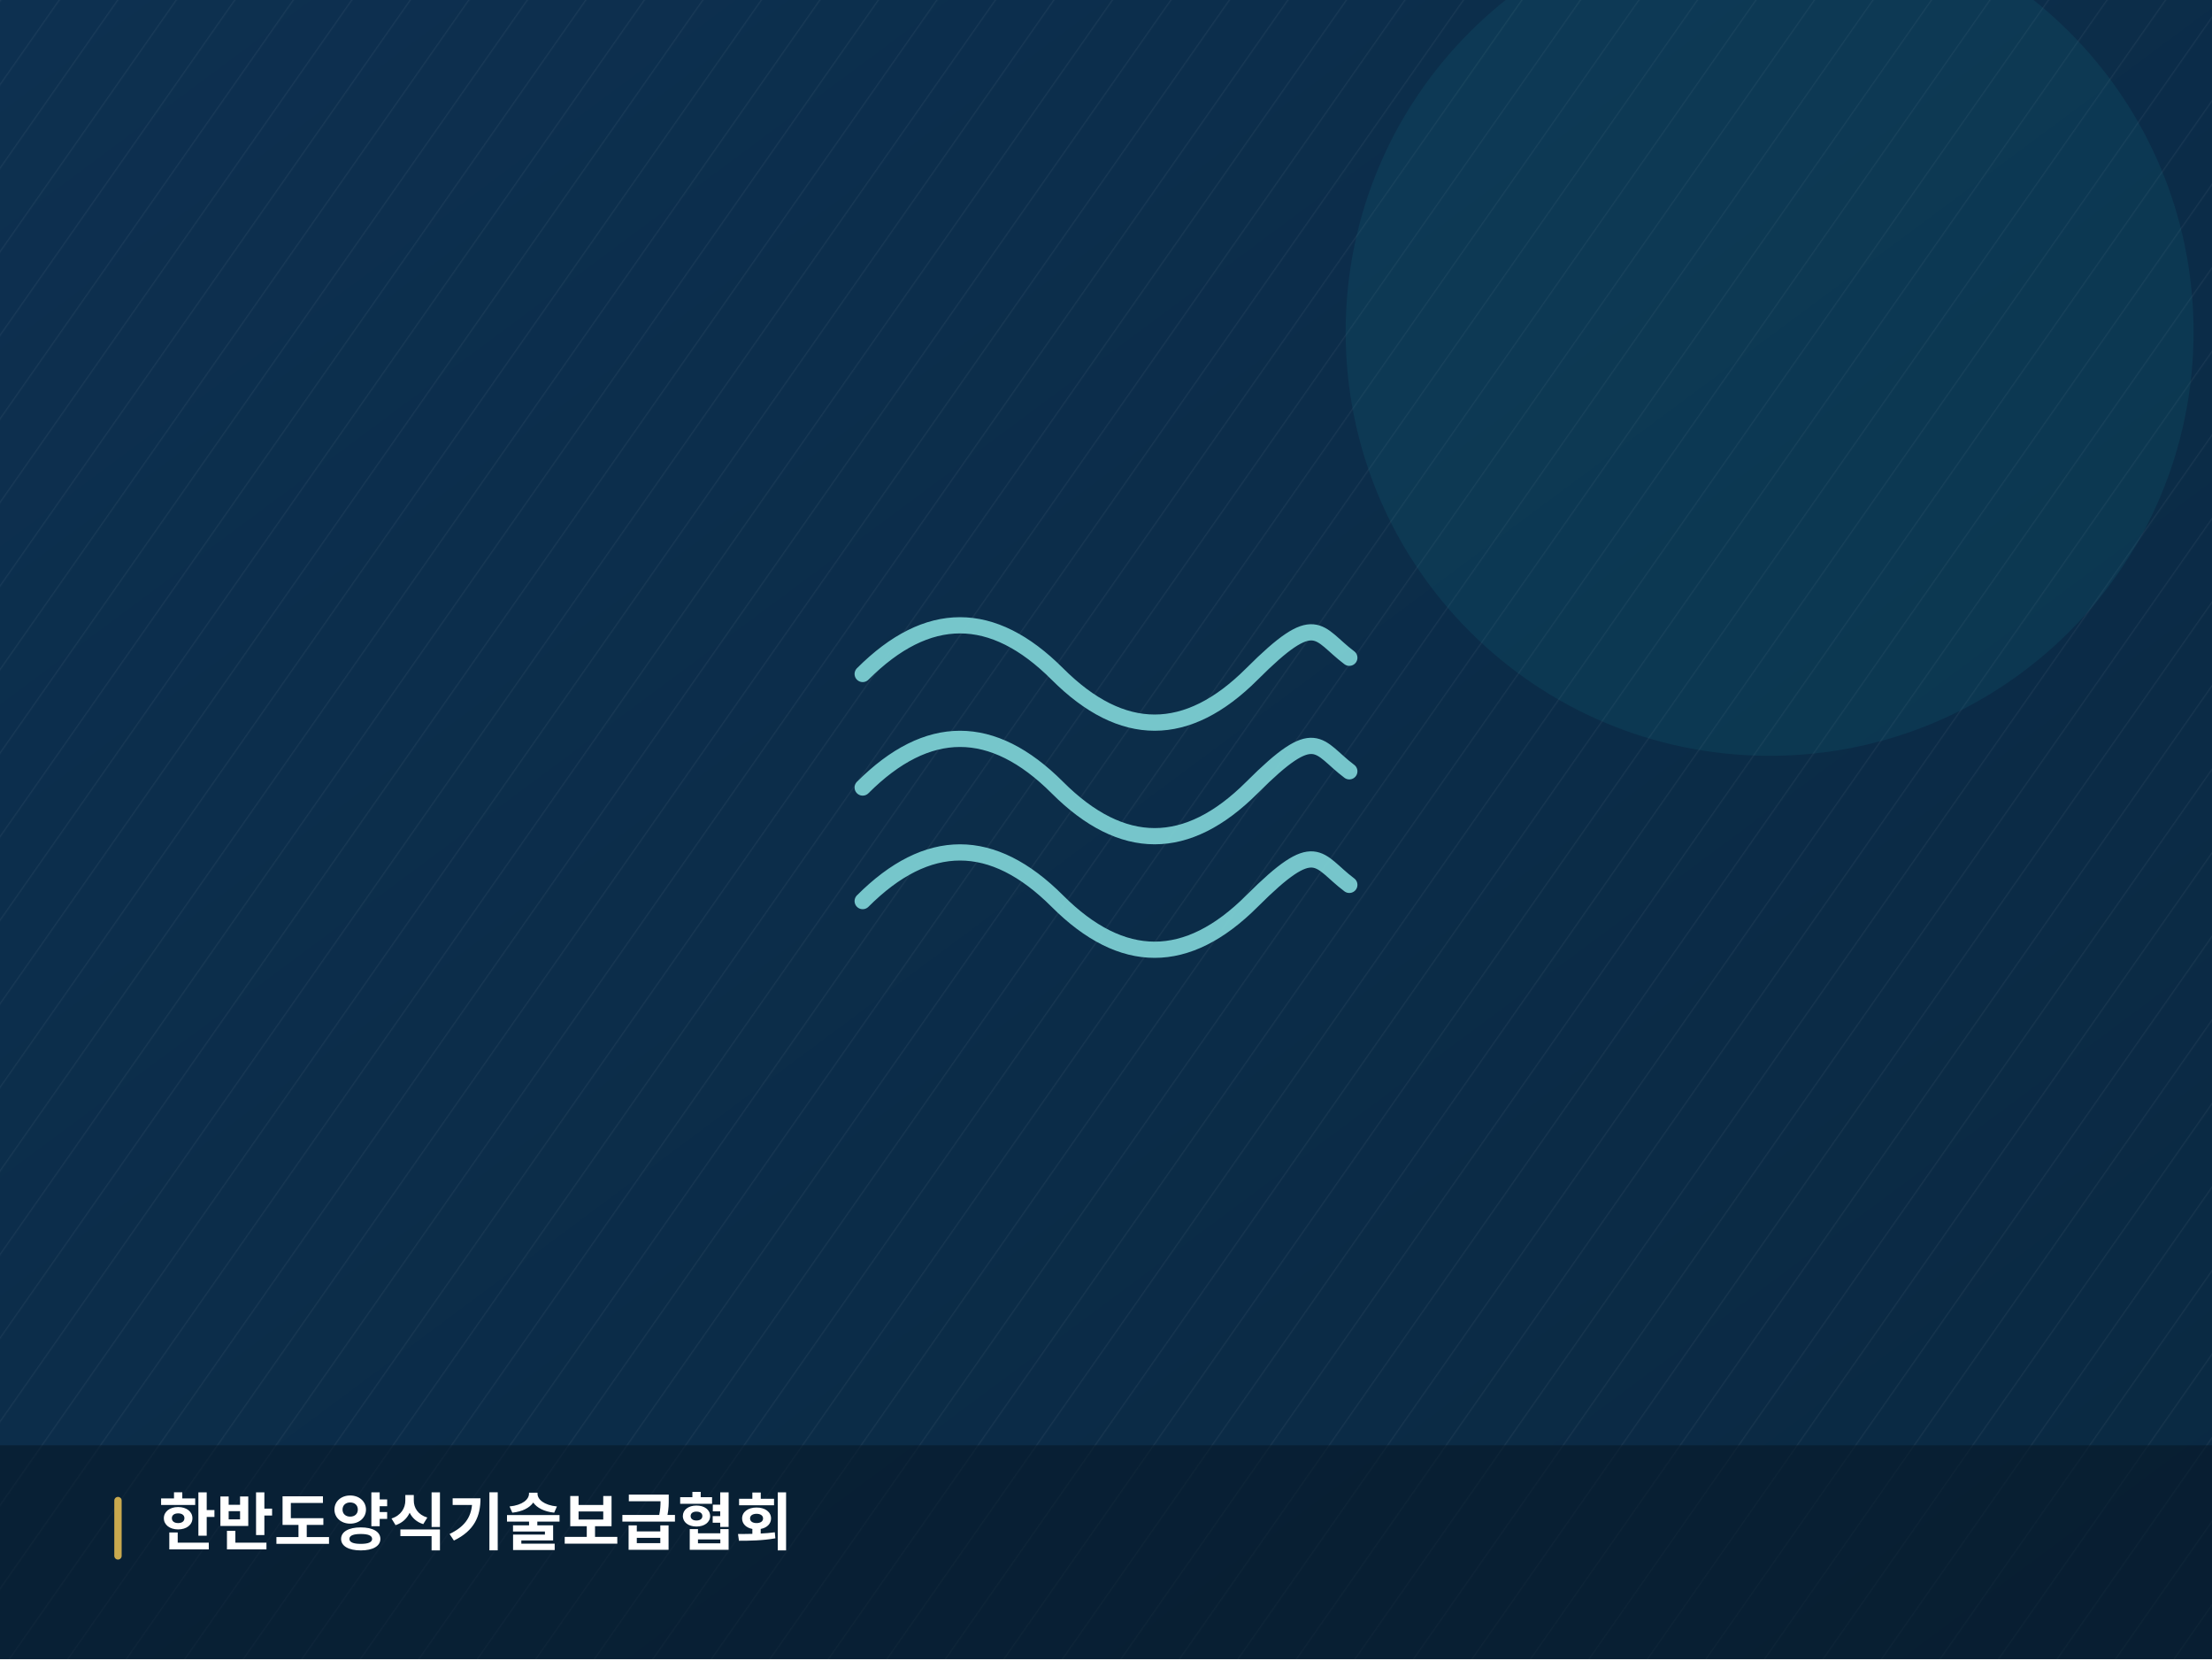
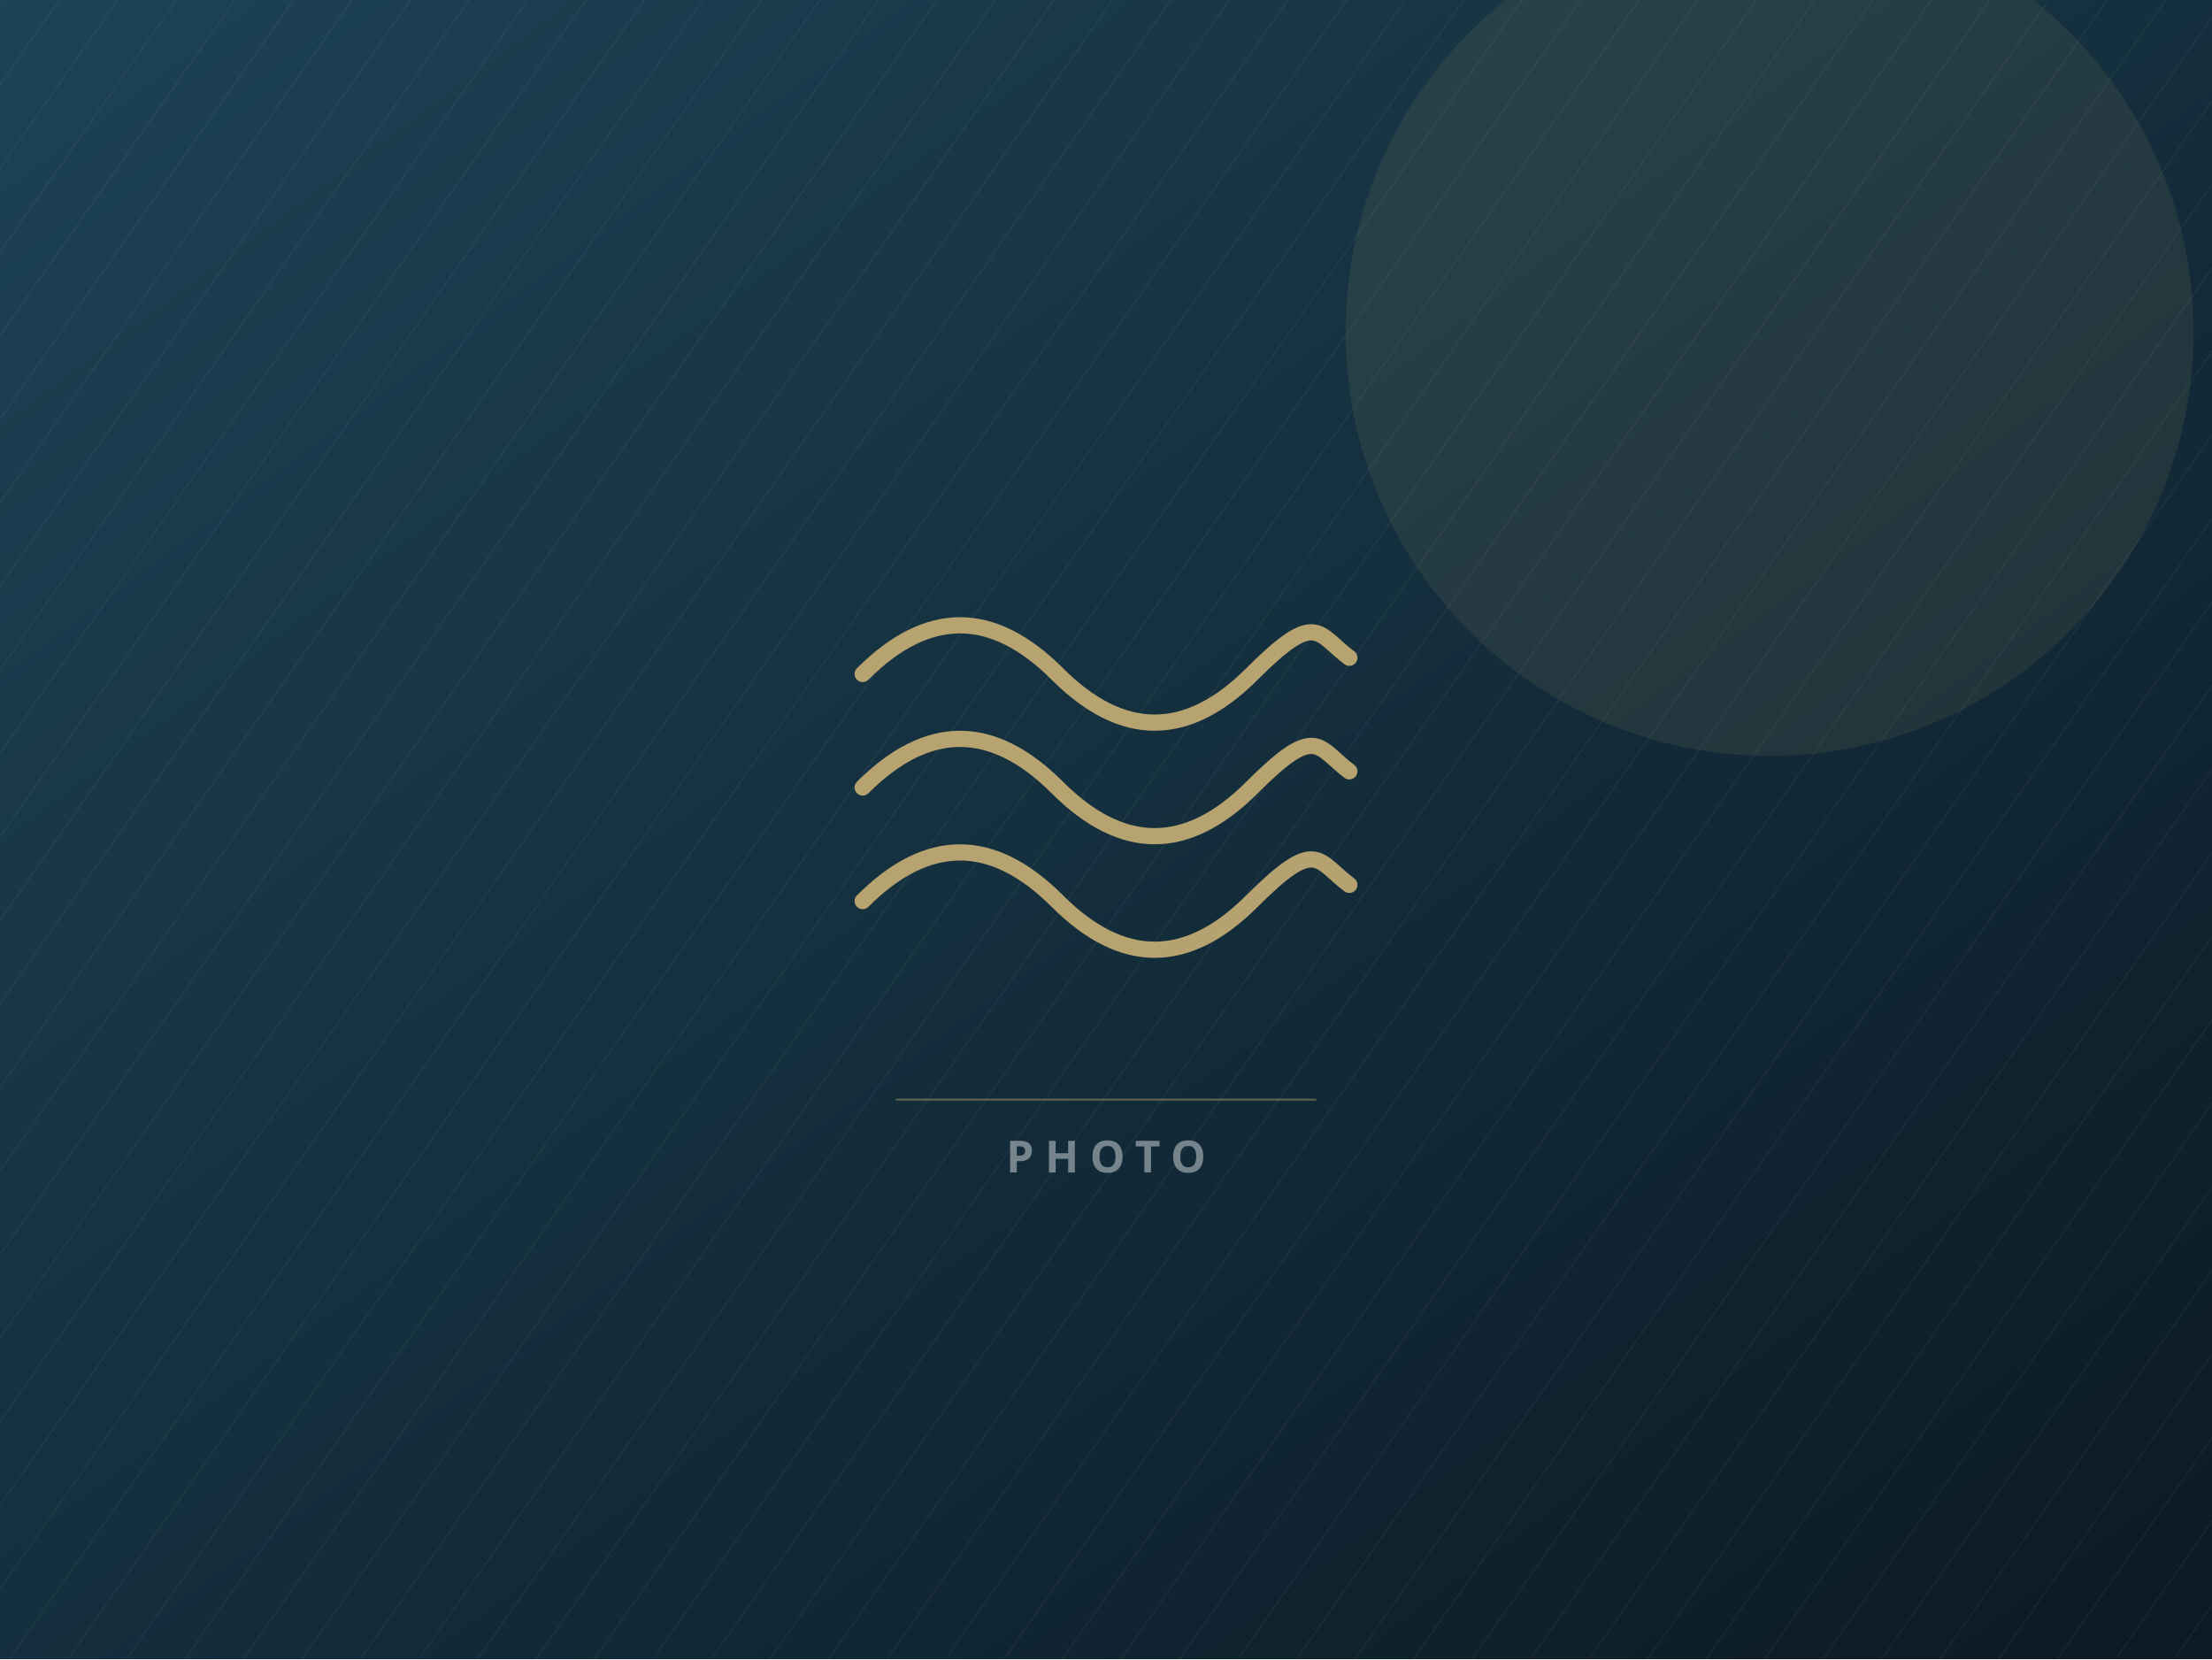
<svg xmlns="http://www.w3.org/2000/svg" viewBox="0 0 1200 900" width="1200" height="900" role="img" aria-label="한반도양식기술보급협회" font-family="'Pretendard Variable',Pretendard,'Apple SD Gothic Neo','Malgun Gothic',sans-serif">
  <defs>
    <linearGradient id="g" x1="0" y1="0" x2="1" y2="1">
-       <stop offset="0" stop-color="#0d3050" />
-       <stop offset="1" stop-color="#0a2942" />
+       <stop offset="0" stop-color="#1d4356" />
+       <stop offset="1" stop-color="#0b1a24" />
    </linearGradient>
    <pattern id="h" width="26" height="26" patternUnits="userSpaceOnUse" patternTransform="rotate(35)">
      <path d="M0,0 L0,26" stroke="#ffffff" stroke-opacity=".05" stroke-width="1.4" />
    </pattern>
  </defs>
  <rect width="1200" height="900" fill="url(#g)" />
  <rect width="1200" height="900" fill="url(#h)" />
-   <circle cx="960" cy="180" r="230" fill="#17a9ad" fill-opacity=".10" />
-   <g transform="translate(600,392) scale(4.4) translate(-40,-40)" fill="none" stroke="#7fd3d6" stroke-width="2.0" stroke-linecap="round" stroke-linejoin="round" opacity=".92">
+   <circle cx="960" cy="180" r="230" fill="#c4ac74" fill-opacity=".10" />
+   <g transform="translate(600,392) scale(4.4) translate(-40,-40)" fill="none" stroke="#c4ac74" stroke-width="2.0" stroke-linecap="round" stroke-linejoin="round" opacity=".92">
    <path d="M10 34c8-8 16-8 24 0s16 8 24 0 8-5 12-2" />
    <path d="M10 48c8-8 16-8 24 0s16 8 24 0 8-5 12-2" />
    <path d="M10 62c8-8 16-8 24 0s16 8 24 0 8-5 12-2" />
  </g>
-   <rect x="0" y="784" width="1200" height="116" fill="#061726" fill-opacity=".55" />
-   <rect x="62" y="812" width="4" height="34" rx="2" fill="#c9a94e" />
-   <text x="86" y="838" font-size="34" font-weight="700" fill="#ffffff">한반도양식기술보급협회</text>
+   <rect x="486" y="596" width="228" height="1" fill="#c4ac74" fill-opacity=".45" />
+   <text x="600" y="636" text-anchor="middle" font-size="24" font-weight="700" letter-spacing="6" fill="#ffffff" fill-opacity=".42">PHOTO</text>
</svg>
